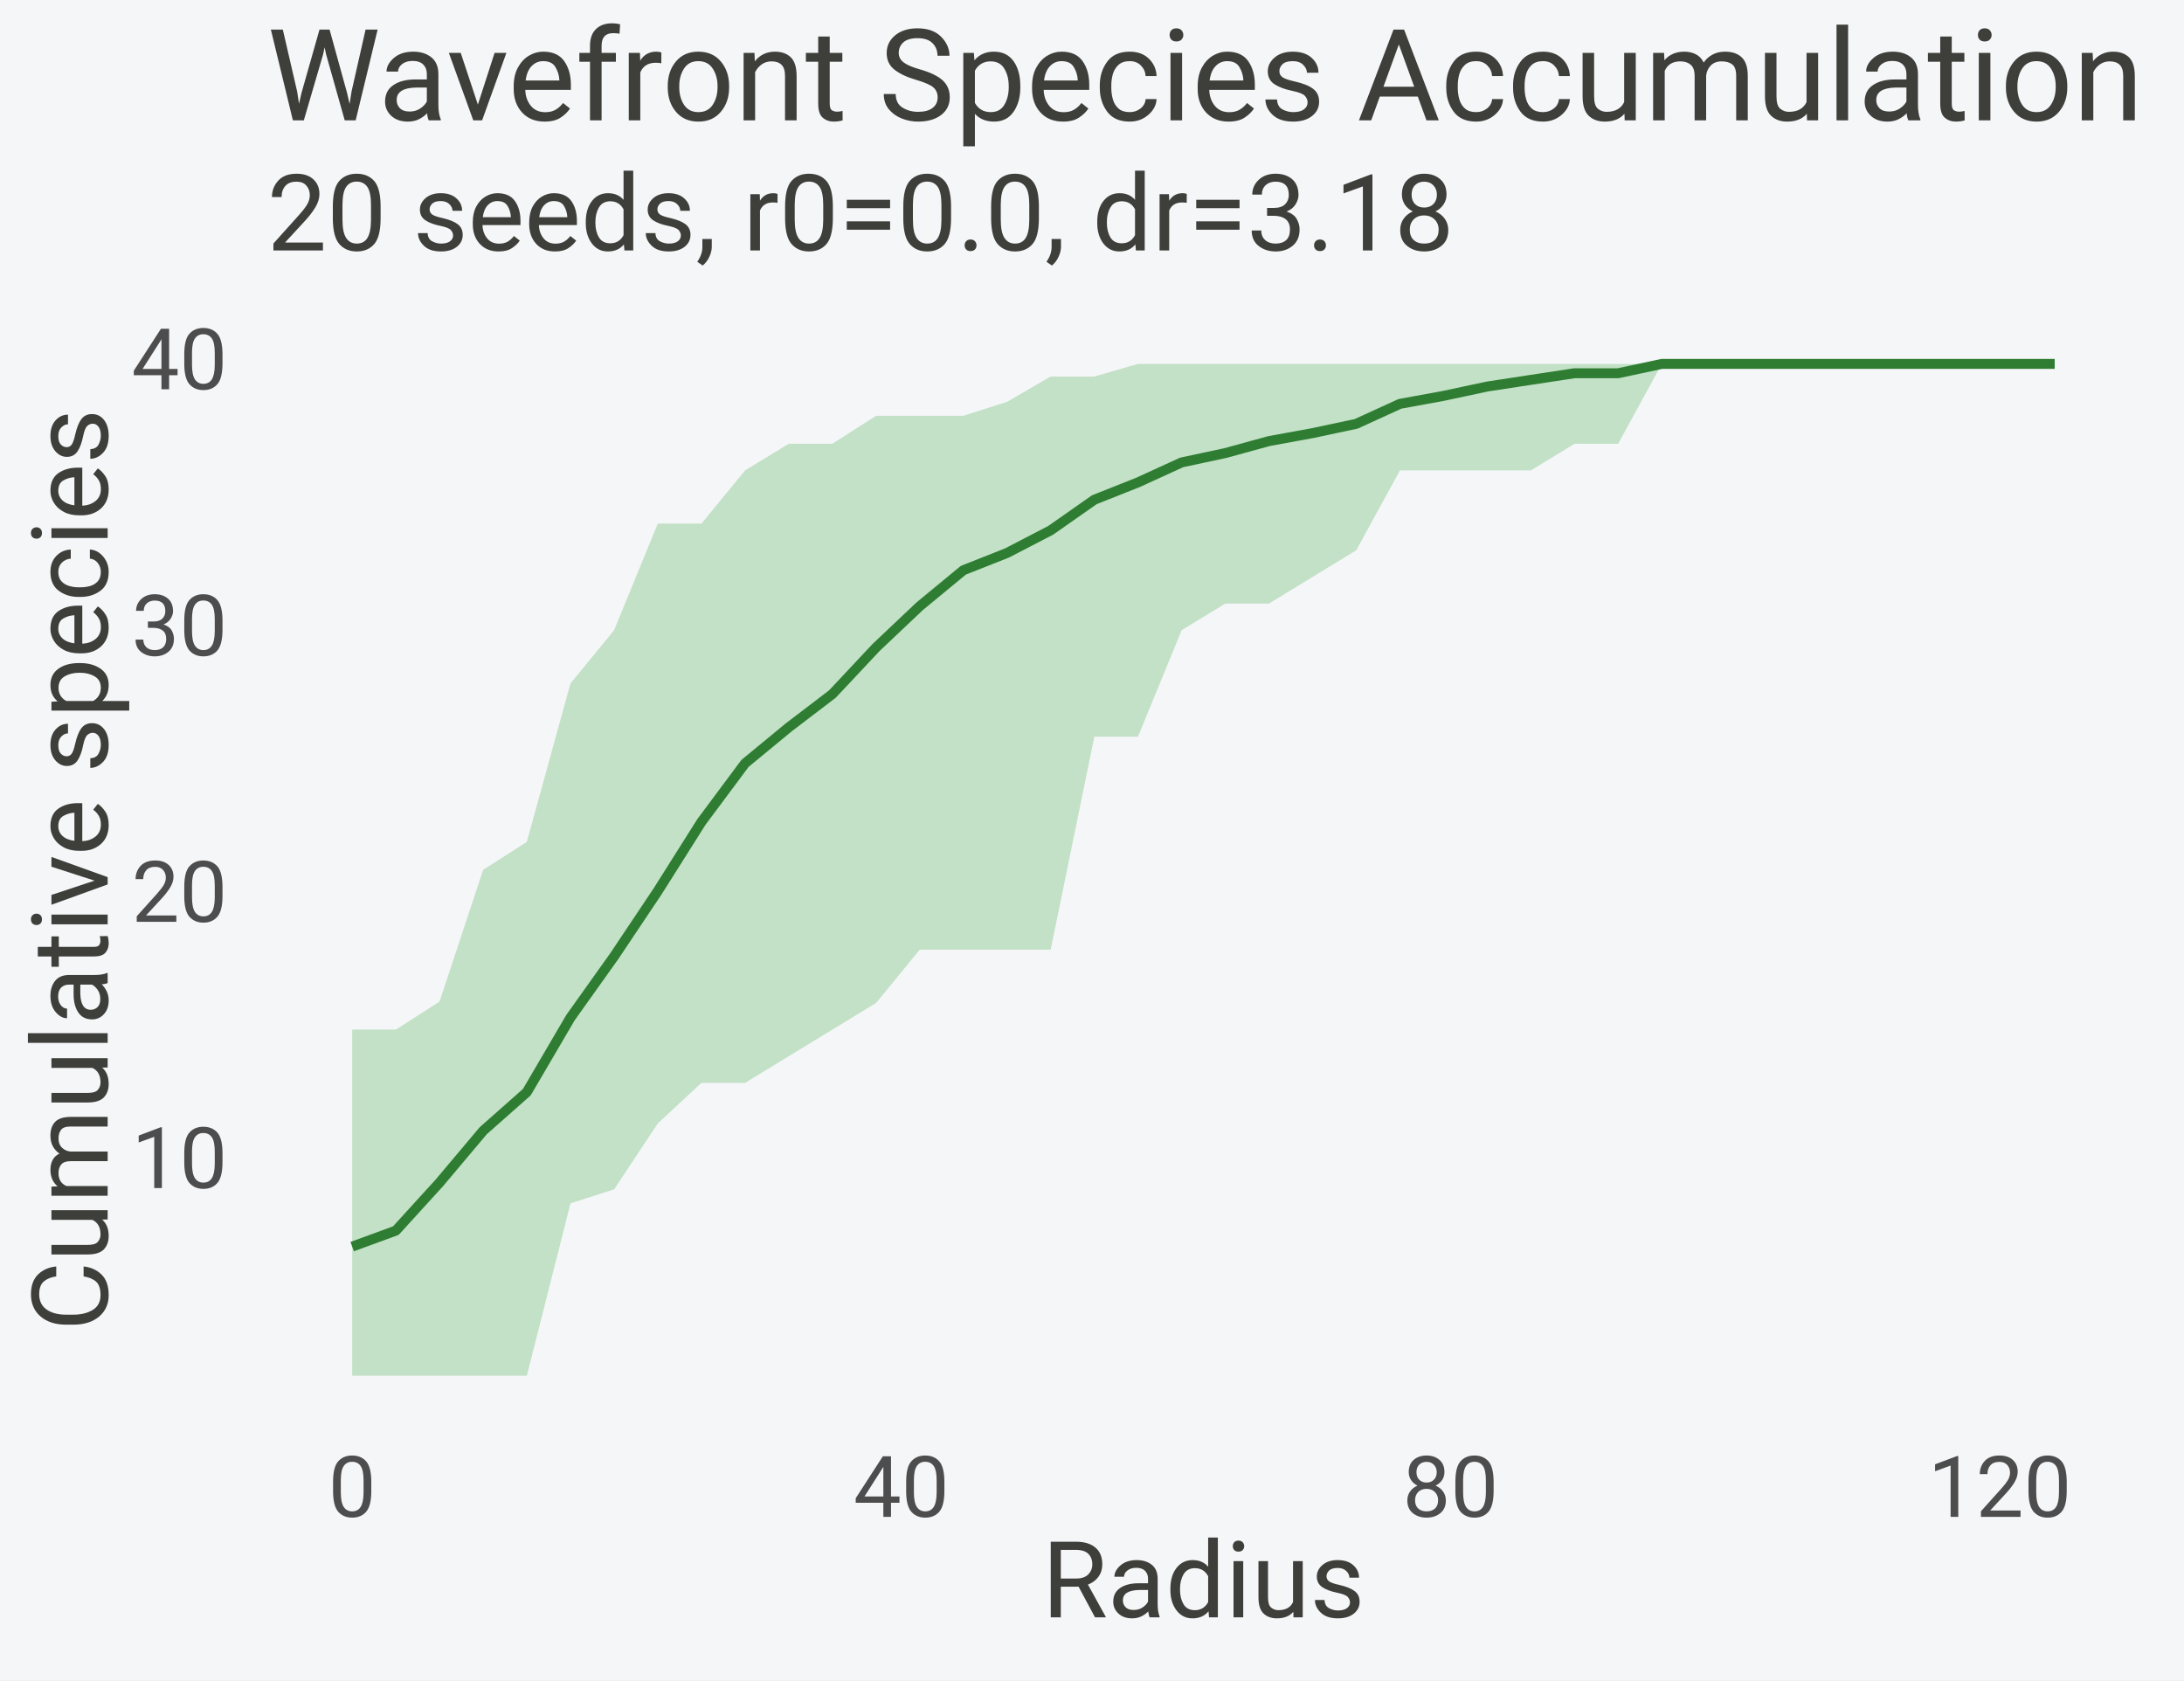
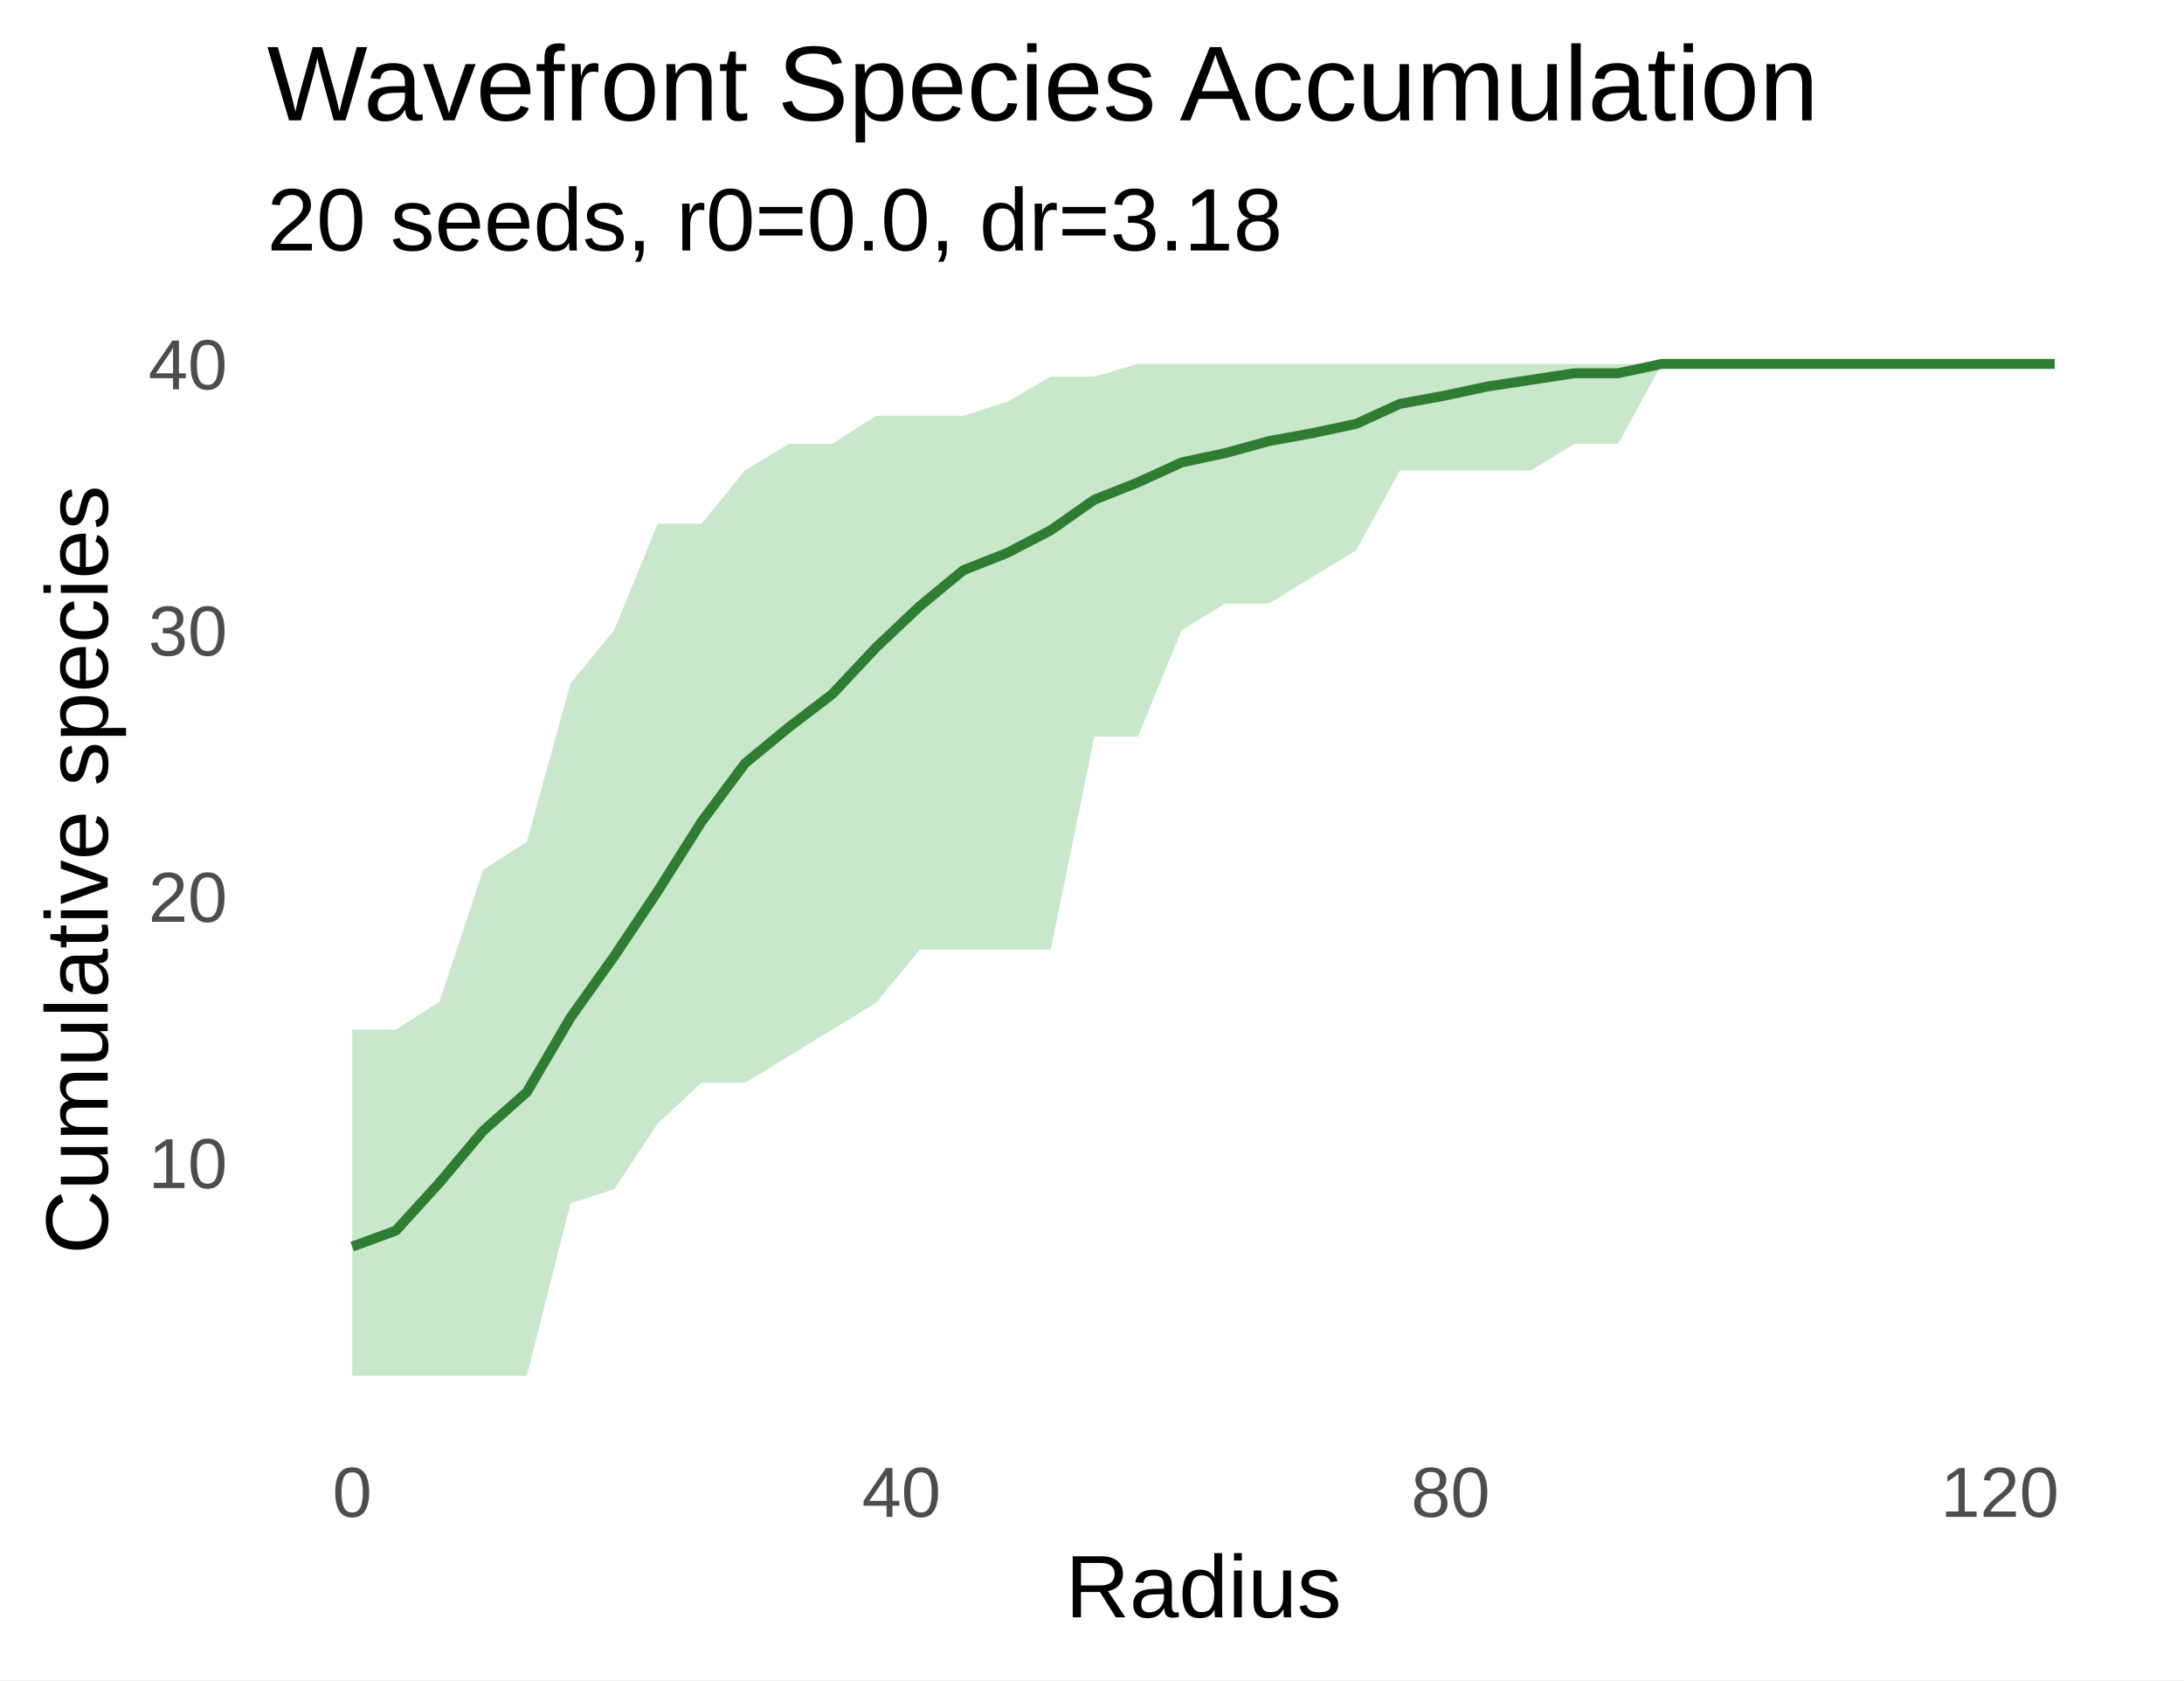
<svg xmlns="http://www.w3.org/2000/svg" width="468.00pt" height="360.00pt" viewBox="0 0 468.00 360.00">
  <g class="svglite">
    <defs>
      <style type="text/css">
-     /* theme-aware-processed */
-     .svglite line, .svglite polyline, .svglite polygon, .svglite path, .svglite circle {
+     .svglite line, .svglite polyline, .svglite polygon, .svglite path, .svglite rect, .svglite circle {
      fill: none;
-       stroke: #3E3F3A;
-       stroke-linecap: round;
-       stroke-linejoin: round;
-       stroke-miterlimit: 10.00;
-     }
-     .svglite &gt; g &gt; rect {
-       fill: none;
-       stroke: #3E3F3A;
+       stroke: #000000;
      stroke-linecap: round;
      stroke-linejoin: round;
      stroke-miterlimit: 10.00;
    }
    .svglite text {
      white-space: pre;
-       fill: #3E3F3A;
    }
    .svglite g.glyphgroup path {
      fill: inherit;
      stroke: none;
    }
  </style>
    </defs>
-     <rect class="svg-bg" width="100%" height="100%" style="stroke: none; fill: #F5F6F8;" />
+     <rect width="100%" height="100%" style="stroke: none; fill: #FFFFFF;" />
    <defs>
      <clipPath id="cpMC4wMHw0NjguMDB8MC4wMHwzNjAuMDA=">
        <rect x="0.00" y="0.00" width="468.00" height="360.00" />
      </clipPath>
    </defs>
    <g clip-path="url(#cpMC4wMHw0NjguMDB8MC4wMHwzNjAuMDA=)">
-       <rect x="0.00" y="0.00" width="468.00" height="360.00" style="stroke-width: 1.84; stroke: none;" /> fill: #F5F6F8;' /&gt;
- </g>
+       <rect x="0.00" y="0.00" width="468.00" height="360.00" style="stroke-width: 1.84; stroke: none;" />
+     </g>
    <defs>
      <clipPath id="cpNTcuMjN8NDU4LjU0fDY3LjEzfDMwNS42MQ==">
        <rect x="57.23" y="67.13" width="401.30" height="238.48" />
      </clipPath>
    </defs>
    <g clip-path="url(#cpNTcuMjN8NDU4LjU0fDY3LjEzfDMwNS42MQ==)">
-       <rect x="57.23" y="67.13" width="401.30" height="238.48" style="stroke-width: 1.84; stroke: none;" /> fill: #F5F6F8;' /&gt;
- <polygon points="75.47,220.60 84.83,220.60 94.18,214.61 103.54,186.37 112.89,180.38 122.25,146.43 131.60,135.02 140.95,112.20 150.31,112.20 159.66,100.79 169.02,95.08 178.37,95.08 187.73,89.09 197.08,89.09 206.43,89.09 215.79,86.10 225.14,80.68 234.50,80.68 243.85,77.97 253.21,77.97 262.56,77.97 271.92,77.97 281.27,77.97 290.62,77.97 299.98,77.97 309.33,77.97 318.69,77.97 328.04,77.97 337.40,77.97 346.75,77.97 356.10,77.97 365.46,77.97 374.81,77.97 384.17,77.97 393.52,77.97 402.88,77.97 412.23,77.97 421.59,77.97 430.94,77.97 440.29,77.97 440.29,77.97 430.94,77.97 421.59,77.97 412.23,77.97 402.88,77.97 393.52,77.97 384.17,77.97 374.81,77.97 365.46,77.97 356.10,77.97 346.75,95.08 337.40,95.08 328.04,100.79 318.69,100.79 309.33,100.79 299.98,100.79 290.62,117.91 281.27,123.61 271.92,129.32 262.56,129.32 253.21,135.02 243.85,157.84 234.50,157.84 225.14,203.48 215.79,203.48 206.43,203.48 197.08,203.48 187.73,214.89 178.37,220.60 169.02,226.30 159.66,232.01 150.31,232.01 140.95,240.71 131.60,254.83 122.25,257.82 112.89,294.77 103.54,294.77 94.18,294.77 84.83,294.77 75.47,294.77 " style="stroke-width: 0.00; stroke: none; stroke-linecap: butt; fill: #4CAF50; fill-opacity: 0.30;" />
+       <rect x="57.23" y="67.13" width="401.30" height="238.48" style="stroke-width: 1.84; stroke: none;" />
+       <polygon points="75.47,220.60 84.83,220.60 94.18,214.61 103.54,186.37 112.89,180.38 122.25,146.43 131.60,135.02 140.95,112.20 150.31,112.20 159.66,100.79 169.02,95.08 178.37,95.08 187.73,89.09 197.08,89.09 206.43,89.09 215.79,86.10 225.14,80.68 234.50,80.68 243.85,77.97 253.21,77.97 262.56,77.97 271.92,77.97 281.27,77.97 290.62,77.97 299.98,77.97 309.33,77.97 318.69,77.97 328.04,77.97 337.40,77.97 346.75,77.97 356.10,77.97 365.46,77.97 374.81,77.97 384.17,77.97 393.52,77.97 402.88,77.97 412.23,77.97 421.59,77.97 430.94,77.97 440.29,77.97 440.29,77.97 430.94,77.97 421.59,77.97 412.23,77.97 402.88,77.97 393.52,77.97 384.17,77.97 374.81,77.97 365.46,77.97 356.10,77.97 346.75,95.08 337.40,95.08 328.04,100.79 318.69,100.79 309.33,100.79 299.98,100.79 290.62,117.91 281.27,123.61 271.92,129.32 262.56,129.32 253.21,135.02 243.85,157.84 234.50,157.84 225.14,203.48 215.79,203.48 206.43,203.48 197.08,203.48 187.73,214.89 178.37,220.60 169.02,226.30 159.66,232.01 150.31,232.01 140.95,240.71 131.60,254.83 122.25,257.82 112.89,294.77 103.54,294.77 94.18,294.77 84.83,294.77 75.47,294.77 " style="stroke-width: 0.00; stroke: none; stroke-linecap: butt; fill: #4CAF50; fill-opacity: 0.30;" />
      <polyline points="75.47,220.60 84.83,220.60 94.18,214.61 103.54,186.37 112.89,180.38 122.25,146.43 131.60,135.02 140.95,112.20 150.31,112.20 159.66,100.79 169.02,95.08 178.37,95.08 187.73,89.09 197.08,89.09 206.43,89.09 215.79,86.10 225.14,80.68 234.50,80.68 243.85,77.97 253.21,77.97 262.56,77.97 271.92,77.97 281.27,77.97 290.62,77.97 299.98,77.97 309.33,77.97 318.69,77.97 328.04,77.97 337.40,77.97 346.75,77.97 356.10,77.97 365.46,77.97 374.81,77.97 384.17,77.97 393.52,77.97 402.88,77.97 412.23,77.97 421.59,77.97 430.94,77.97 440.29,77.97 " style="stroke-width: 1.84; stroke: none; stroke-linecap: butt;" />
      <polyline points="440.29,77.97 430.94,77.97 421.59,77.97 412.23,77.97 402.88,77.97 393.52,77.97 384.17,77.97 374.81,77.97 365.46,77.97 356.10,77.97 346.75,95.08 337.40,95.08 328.04,100.79 318.69,100.79 309.33,100.79 299.98,100.79 290.62,117.91 281.27,123.61 271.92,129.32 262.56,129.32 253.21,135.02 243.85,157.84 234.50,157.84 225.14,203.48 215.79,203.48 206.43,203.48 197.08,203.48 187.73,214.89 178.37,220.60 169.02,226.30 159.66,232.01 150.31,232.01 140.95,240.71 131.60,254.83 122.25,257.82 112.89,294.77 103.54,294.77 94.18,294.77 84.83,294.77 75.47,294.77 " style="stroke-width: 1.84; stroke: none; stroke-linecap: butt;" />
      <polyline points="75.47,267.10 84.83,263.67 94.18,253.40 103.54,242.28 112.89,234.01 122.25,218.03 131.60,204.91 140.95,190.93 150.31,176.10 159.66,163.55 169.02,155.84 178.37,148.71 187.73,138.73 197.08,129.89 206.43,122.18 215.79,118.48 225.14,113.63 234.50,107.07 243.85,103.36 253.21,99.08 262.56,97.08 271.92,94.51 281.27,92.80 290.62,90.81 299.98,86.53 309.33,84.82 318.69,82.82 328.04,81.39 337.40,79.97 346.75,79.97 356.10,77.97 365.46,77.97 374.81,77.97 384.17,77.97 393.52,77.97 402.88,77.97 412.23,77.97 421.59,77.97 430.94,77.97 440.29,77.97 " style="stroke-width: 2.13; stroke: #2E7D32; stroke-linecap: butt;" />
    </g>
    <g clip-path="url(#cpMC4wMHw0NjguMDB8MC4wMHwzNjAuMDA=)">
-       <text x="48.71" y="254.56" text-anchor="end" style="font-size: 1.52em;fill: #4D4D4D; font-family: &quot;Roboto&quot;, -apple-system, BlinkMacSystemFont, &quot;Segoe UI&quot;, system-ui, sans-serif;">10</text>
-       <text x="48.71" y="197.51" text-anchor="end" style="font-size: 1.52em;fill: #4D4D4D; font-family: &quot;Roboto&quot;, -apple-system, BlinkMacSystemFont, &quot;Segoe UI&quot;, system-ui, sans-serif;">20</text>
-       <text x="48.71" y="140.46" text-anchor="end" style="font-size: 1.52em;fill: #4D4D4D; font-family: &quot;Roboto&quot;, -apple-system, BlinkMacSystemFont, &quot;Segoe UI&quot;, system-ui, sans-serif;">30</text>
-       <text x="48.71" y="83.41" text-anchor="end" style="font-size: 1.52em;fill: #4D4D4D; font-family: &quot;Roboto&quot;, -apple-system, BlinkMacSystemFont, &quot;Segoe UI&quot;, system-ui, sans-serif;">40</text>
-       <text x="75.47" y="325.00" text-anchor="middle" style="font-size: 1.52em;fill: #4D4D4D; font-family: &quot;Roboto&quot;, -apple-system, BlinkMacSystemFont, &quot;Segoe UI&quot;, system-ui, sans-serif;">0</text>
-       <text x="193.15" y="325.00" text-anchor="middle" style="font-size: 1.52em;fill: #4D4D4D; font-family: &quot;Roboto&quot;, -apple-system, BlinkMacSystemFont, &quot;Segoe UI&quot;, system-ui, sans-serif;">40</text>
-       <text x="310.84" y="325.00" text-anchor="middle" style="font-size: 1.52em;fill: #4D4D4D; font-family: &quot;Roboto&quot;, -apple-system, BlinkMacSystemFont, &quot;Segoe UI&quot;, system-ui, sans-serif;">80</text>
-       <text x="428.52" y="325.00" text-anchor="middle" style="font-size: 1.52em;fill: #4D4D4D; font-family: &quot;Roboto&quot;, -apple-system, BlinkMacSystemFont, &quot;Segoe UI&quot;, system-ui, sans-serif;">120</text>
-       <text x="257.88" y="346.53" text-anchor="middle" style="font-size: 1.9em; font-family: &quot;Roboto&quot;, -apple-system, BlinkMacSystemFont, &quot;Segoe UI&quot;, system-ui, sans-serif;">Radius</text>
-       <text transform="translate(23.07,186.37) rotate(-90)" text-anchor="middle" style="font-size: 1.9em; font-family: &quot;Roboto&quot;, -apple-system, BlinkMacSystemFont, &quot;Segoe UI&quot;, system-ui, sans-serif;">Cumulative species</text>
-       <text x="57.23" y="53.66" style="font-size: 1.9em; font-family: &quot;Roboto&quot;, -apple-system, BlinkMacSystemFont, &quot;Segoe UI&quot;, system-ui, sans-serif;">20 seeds, r0=0.0, dr=3.18</text>
-       <text x="57.23" y="25.79" style="font-size: 2.28em; font-family: &quot;Roboto&quot;, -apple-system, BlinkMacSystemFont, &quot;Segoe UI&quot;, system-ui, sans-serif;">Wavefront Species Accumulation</text>
+       <text x="48.71" y="254.56" text-anchor="end" style="font-size: 15.20px;fill: #4D4D4D; font-family: &quot;Arial&quot;;" textLength="16.91px" lengthAdjust="spacingAndGlyphs">10</text>
+       <text x="48.71" y="197.51" text-anchor="end" style="font-size: 15.20px;fill: #4D4D4D; font-family: &quot;Arial&quot;;" textLength="16.91px" lengthAdjust="spacingAndGlyphs">20</text>
+       <text x="48.71" y="140.46" text-anchor="end" style="font-size: 15.20px;fill: #4D4D4D; font-family: &quot;Arial&quot;;" textLength="16.91px" lengthAdjust="spacingAndGlyphs">30</text>
+       <text x="48.71" y="83.41" text-anchor="end" style="font-size: 15.20px;fill: #4D4D4D; font-family: &quot;Arial&quot;;" textLength="16.91px" lengthAdjust="spacingAndGlyphs">40</text>
+       <text x="75.47" y="325.00" text-anchor="middle" style="font-size: 15.20px;fill: #4D4D4D; font-family: &quot;Arial&quot;;" textLength="8.45px" lengthAdjust="spacingAndGlyphs">0</text>
+       <text x="193.15" y="325.00" text-anchor="middle" style="font-size: 15.20px;fill: #4D4D4D; font-family: &quot;Arial&quot;;" textLength="16.91px" lengthAdjust="spacingAndGlyphs">40</text>
+       <text x="310.84" y="325.00" text-anchor="middle" style="font-size: 15.20px;fill: #4D4D4D; font-family: &quot;Arial&quot;;" textLength="16.91px" lengthAdjust="spacingAndGlyphs">80</text>
+       <text x="428.52" y="325.00" text-anchor="middle" style="font-size: 15.20px;fill: #4D4D4D; font-family: &quot;Arial&quot;;" textLength="25.36px" lengthAdjust="spacingAndGlyphs">120</text>
+       <text x="257.88" y="346.53" text-anchor="middle" style="font-size: 19.00px; font-family: &quot;Arial&quot;;" textLength="59.12px" lengthAdjust="spacingAndGlyphs">Radius</text>
+       <text transform="translate(23.07,186.37) rotate(-90)" text-anchor="middle" style="font-size: 19.00px; font-family: &quot;Arial&quot;;" textLength="164.70px" lengthAdjust="spacingAndGlyphs">Cumulative species</text>
+       <text x="57.23" y="53.66" style="font-size: 19.00px; font-family: &quot;Arial&quot;;" textLength="217.56px" lengthAdjust="spacingAndGlyphs">20 seeds, r0=0.0, dr=3.18</text>
+       <text x="57.23" y="25.79" style="font-size: 22.80px; font-family: &quot;Arial&quot;;" textLength="332.31px" lengthAdjust="spacingAndGlyphs">Wavefront Species Accumulation</text>
    </g>
  </g>
</svg>
